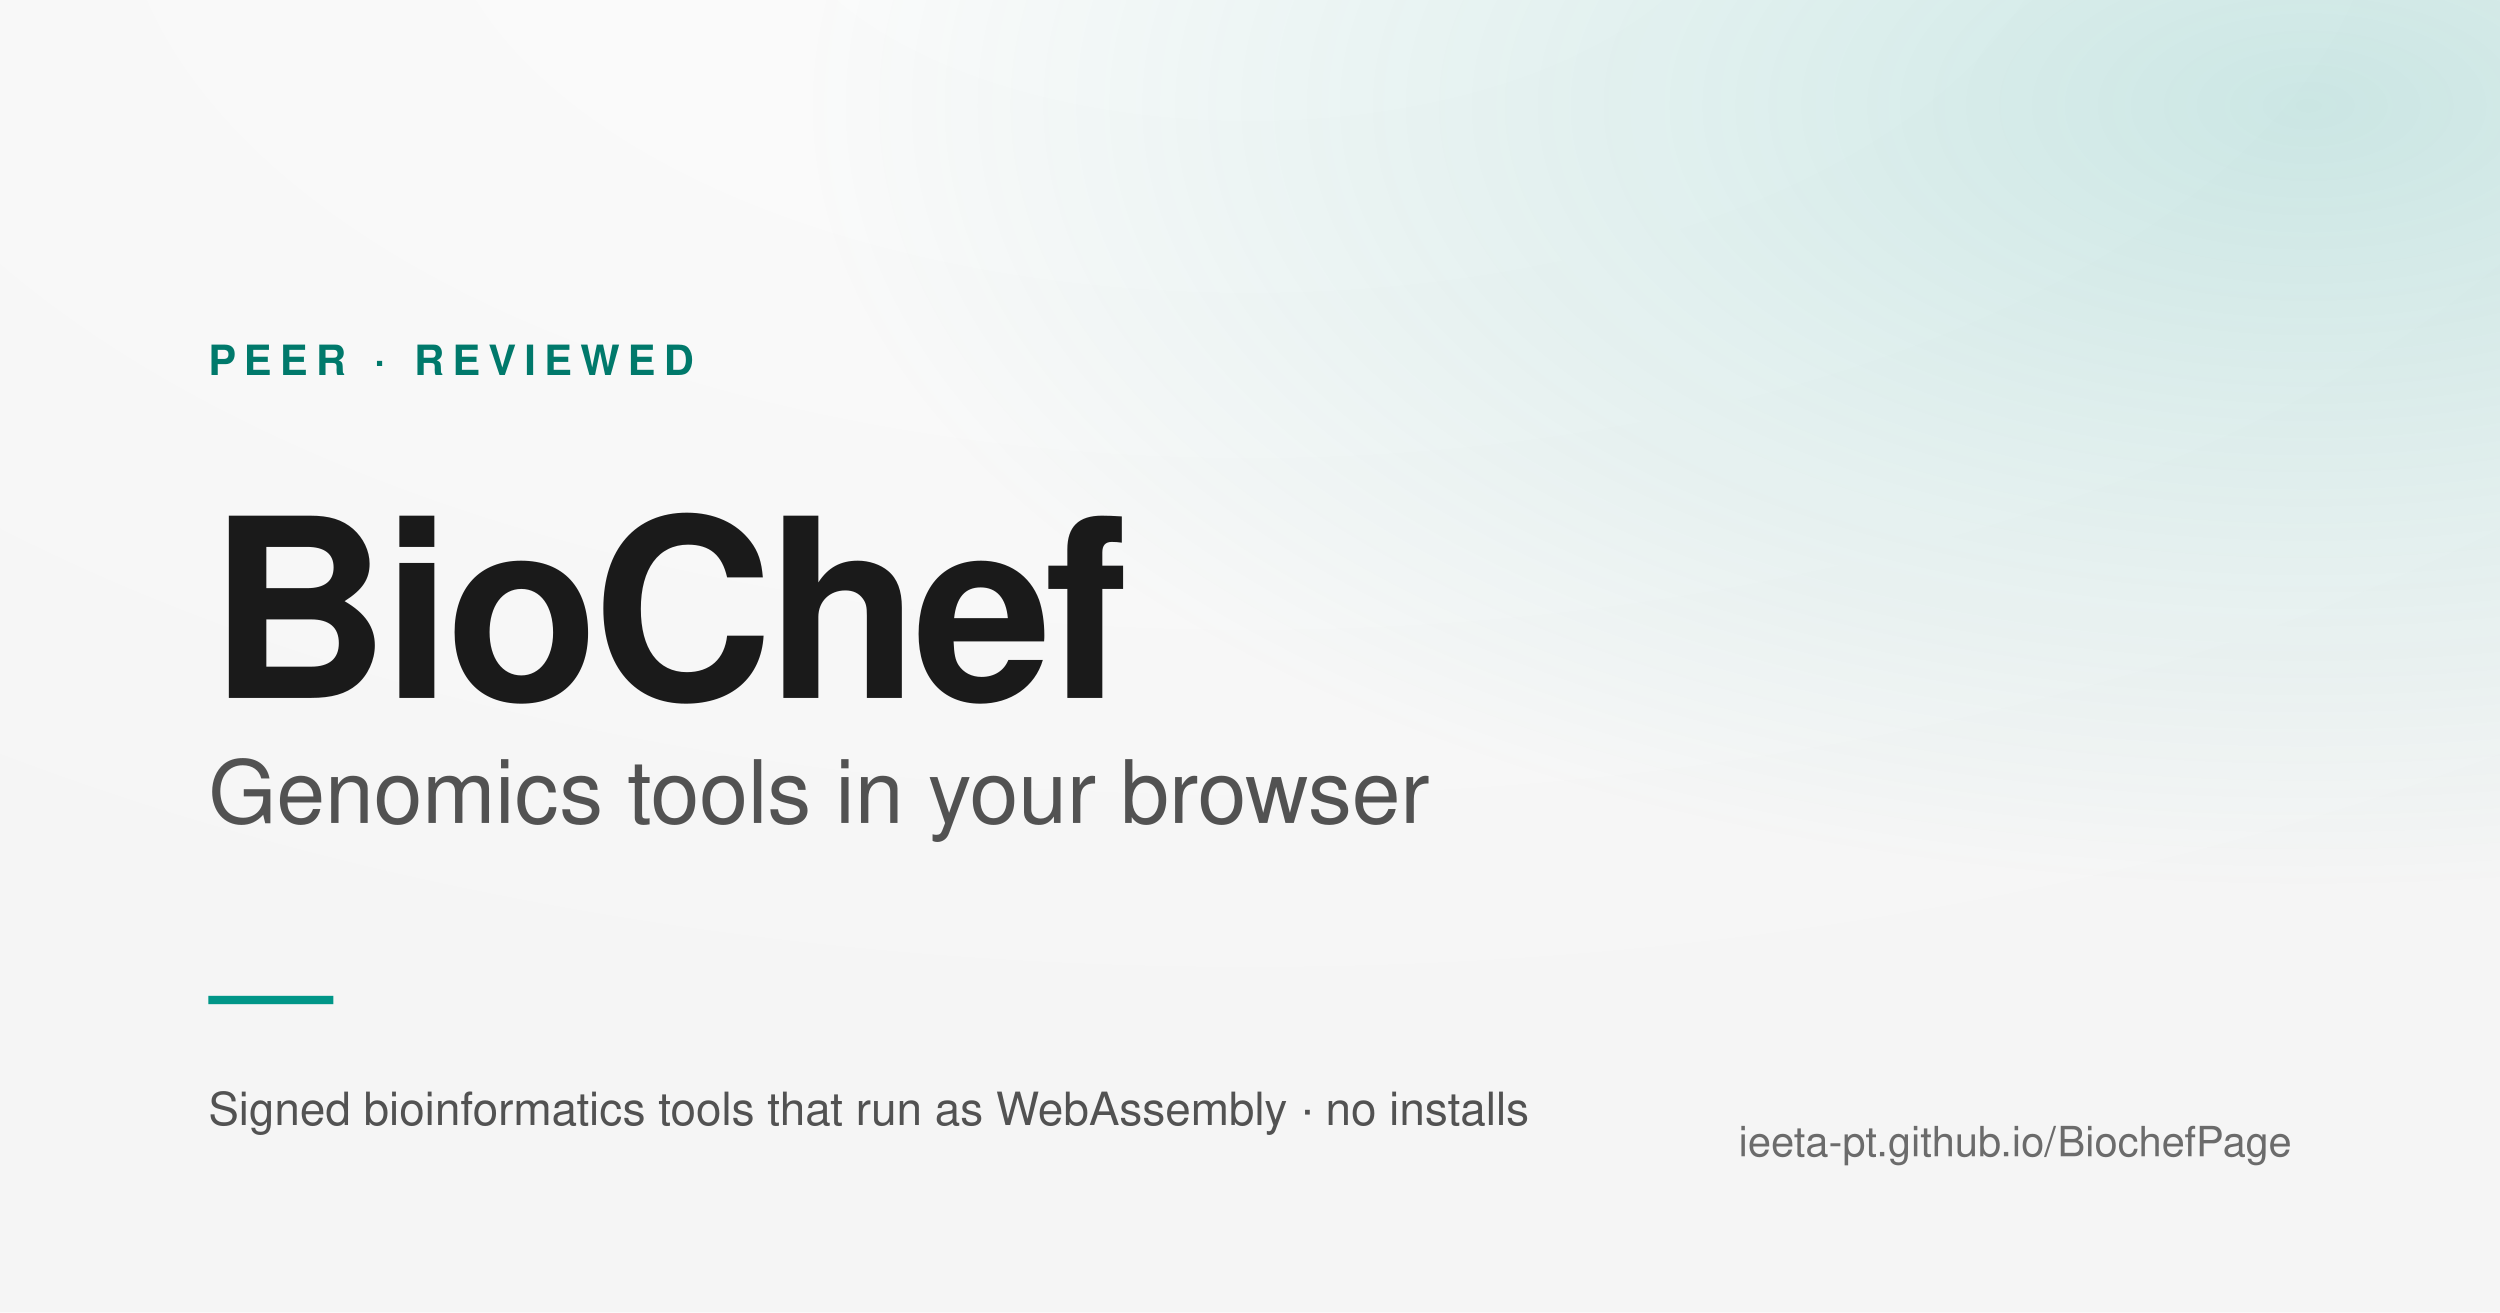
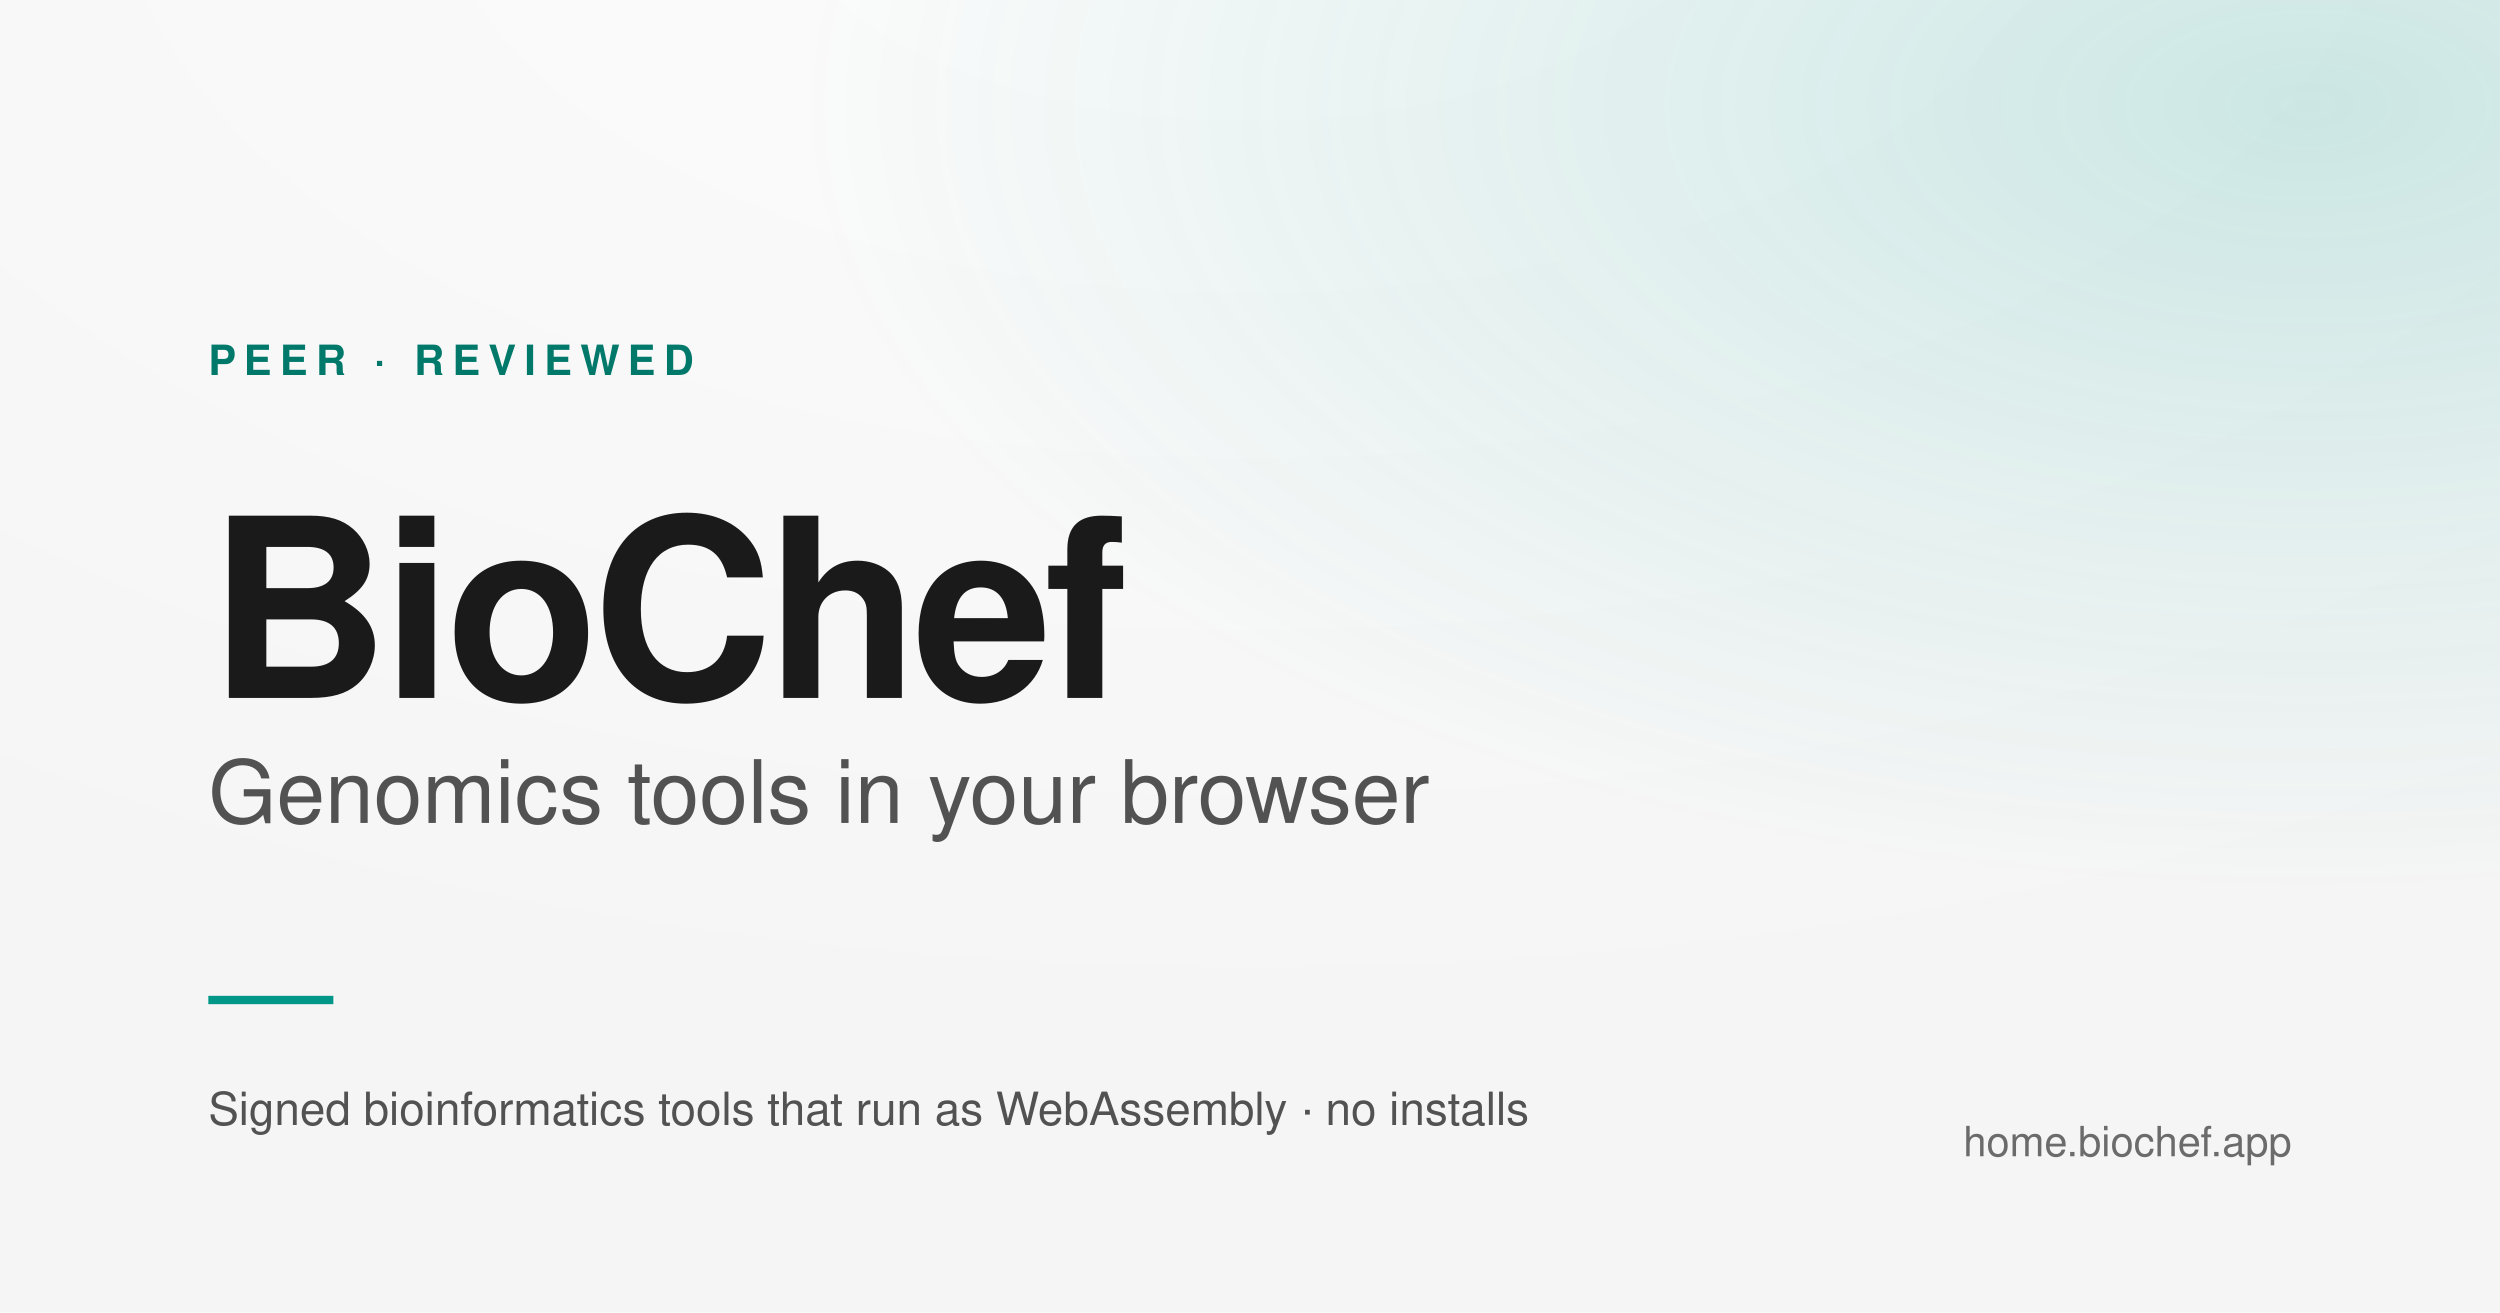
<svg xmlns="http://www.w3.org/2000/svg" width="1200" height="630" viewBox="0 0 1200 630">
  <defs>
    <radialGradient id="lightWash" cx="50%" cy="-10%" r="90%">
      <stop offset="0" stop-color="#ffffff" stop-opacity="0.7" />
      <stop offset="1" stop-color="#ffffff" stop-opacity="0" />
    </radialGradient>
    <radialGradient id="brandWash" cx="92%" cy="8%" r="60%">
      <stop offset="0" stop-color="#009688" stop-opacity="0.18" />
      <stop offset="1" stop-color="#009688" stop-opacity="0" />
    </radialGradient>
  </defs>
  <rect width="1200" height="630" fill="#F5F5F5" />
  <rect width="1200" height="630" fill="url(#lightWash)" />
  <rect width="1200" height="630" fill="url(#brandWash)" />
  <text x="100" y="180" font-family="Helvetica, Arial, sans-serif" font-size="20" font-weight="700" fill="#00796B" letter-spacing="4">PEER · REVIEWED</text>
  <text x="100" y="335" font-family="Helvetica, Arial, sans-serif" font-size="120" font-weight="700" fill="#1A1A1A" letter-spacing="-3">BioChef</text>
  <text x="100" y="395" font-family="Helvetica, Arial, sans-serif" font-size="42" font-weight="400" fill="#525252">Genomics tools in your browser</text>
  <line x1="100" y1="480" x2="160" y2="480" stroke="#009688" stroke-width="4" />
  <text x="100" y="540" font-family="Helvetica, Arial, sans-serif" font-size="22" font-weight="500" fill="#525252">Signed bioinformatics tools that run as WebAssembly · no installs</text>
-   <text x="1100" y="555" text-anchor="end" font-family="Helvetica, Arial, sans-serif" font-size="20" font-weight="500" fill="#6B6B6B">ieeta-pt.github.io/BiochefPage</text>
+   <text x="1100" y="555" text-anchor="end" font-family="Helvetica, Arial, sans-serif" font-size="20" font-weight="500" fill="#6B6B6B">home.biochef.app</text>
</svg>
